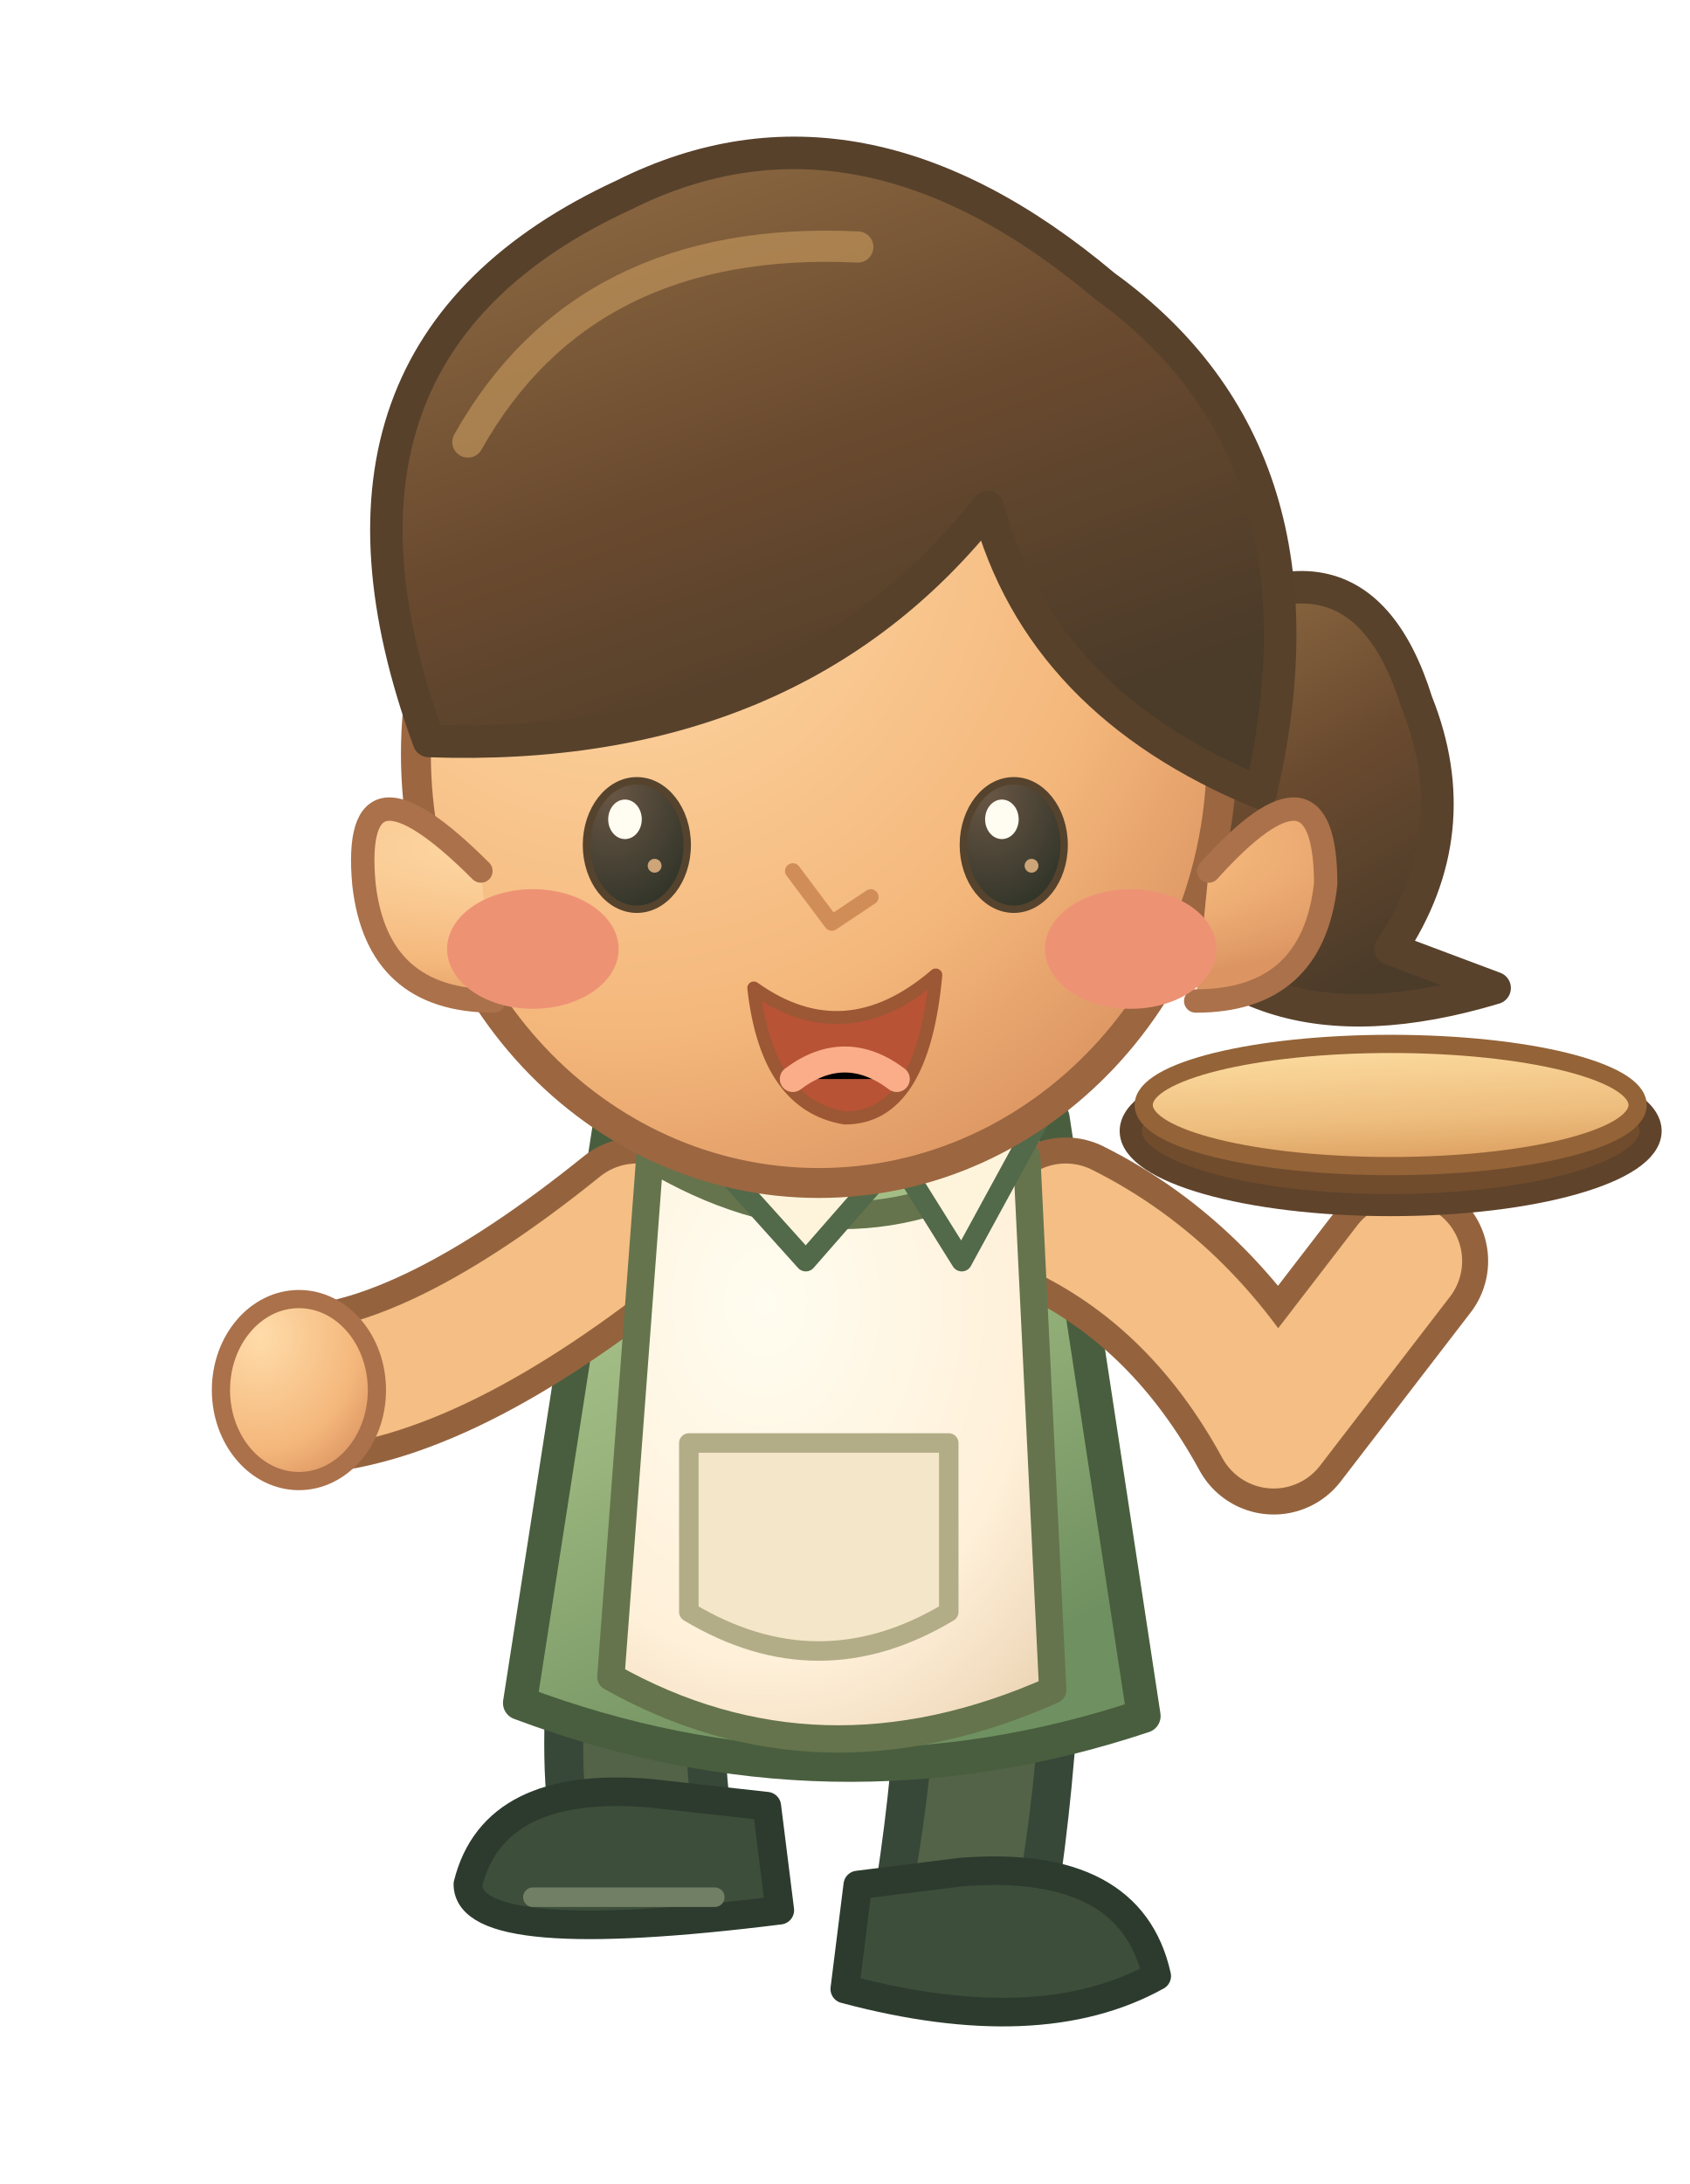
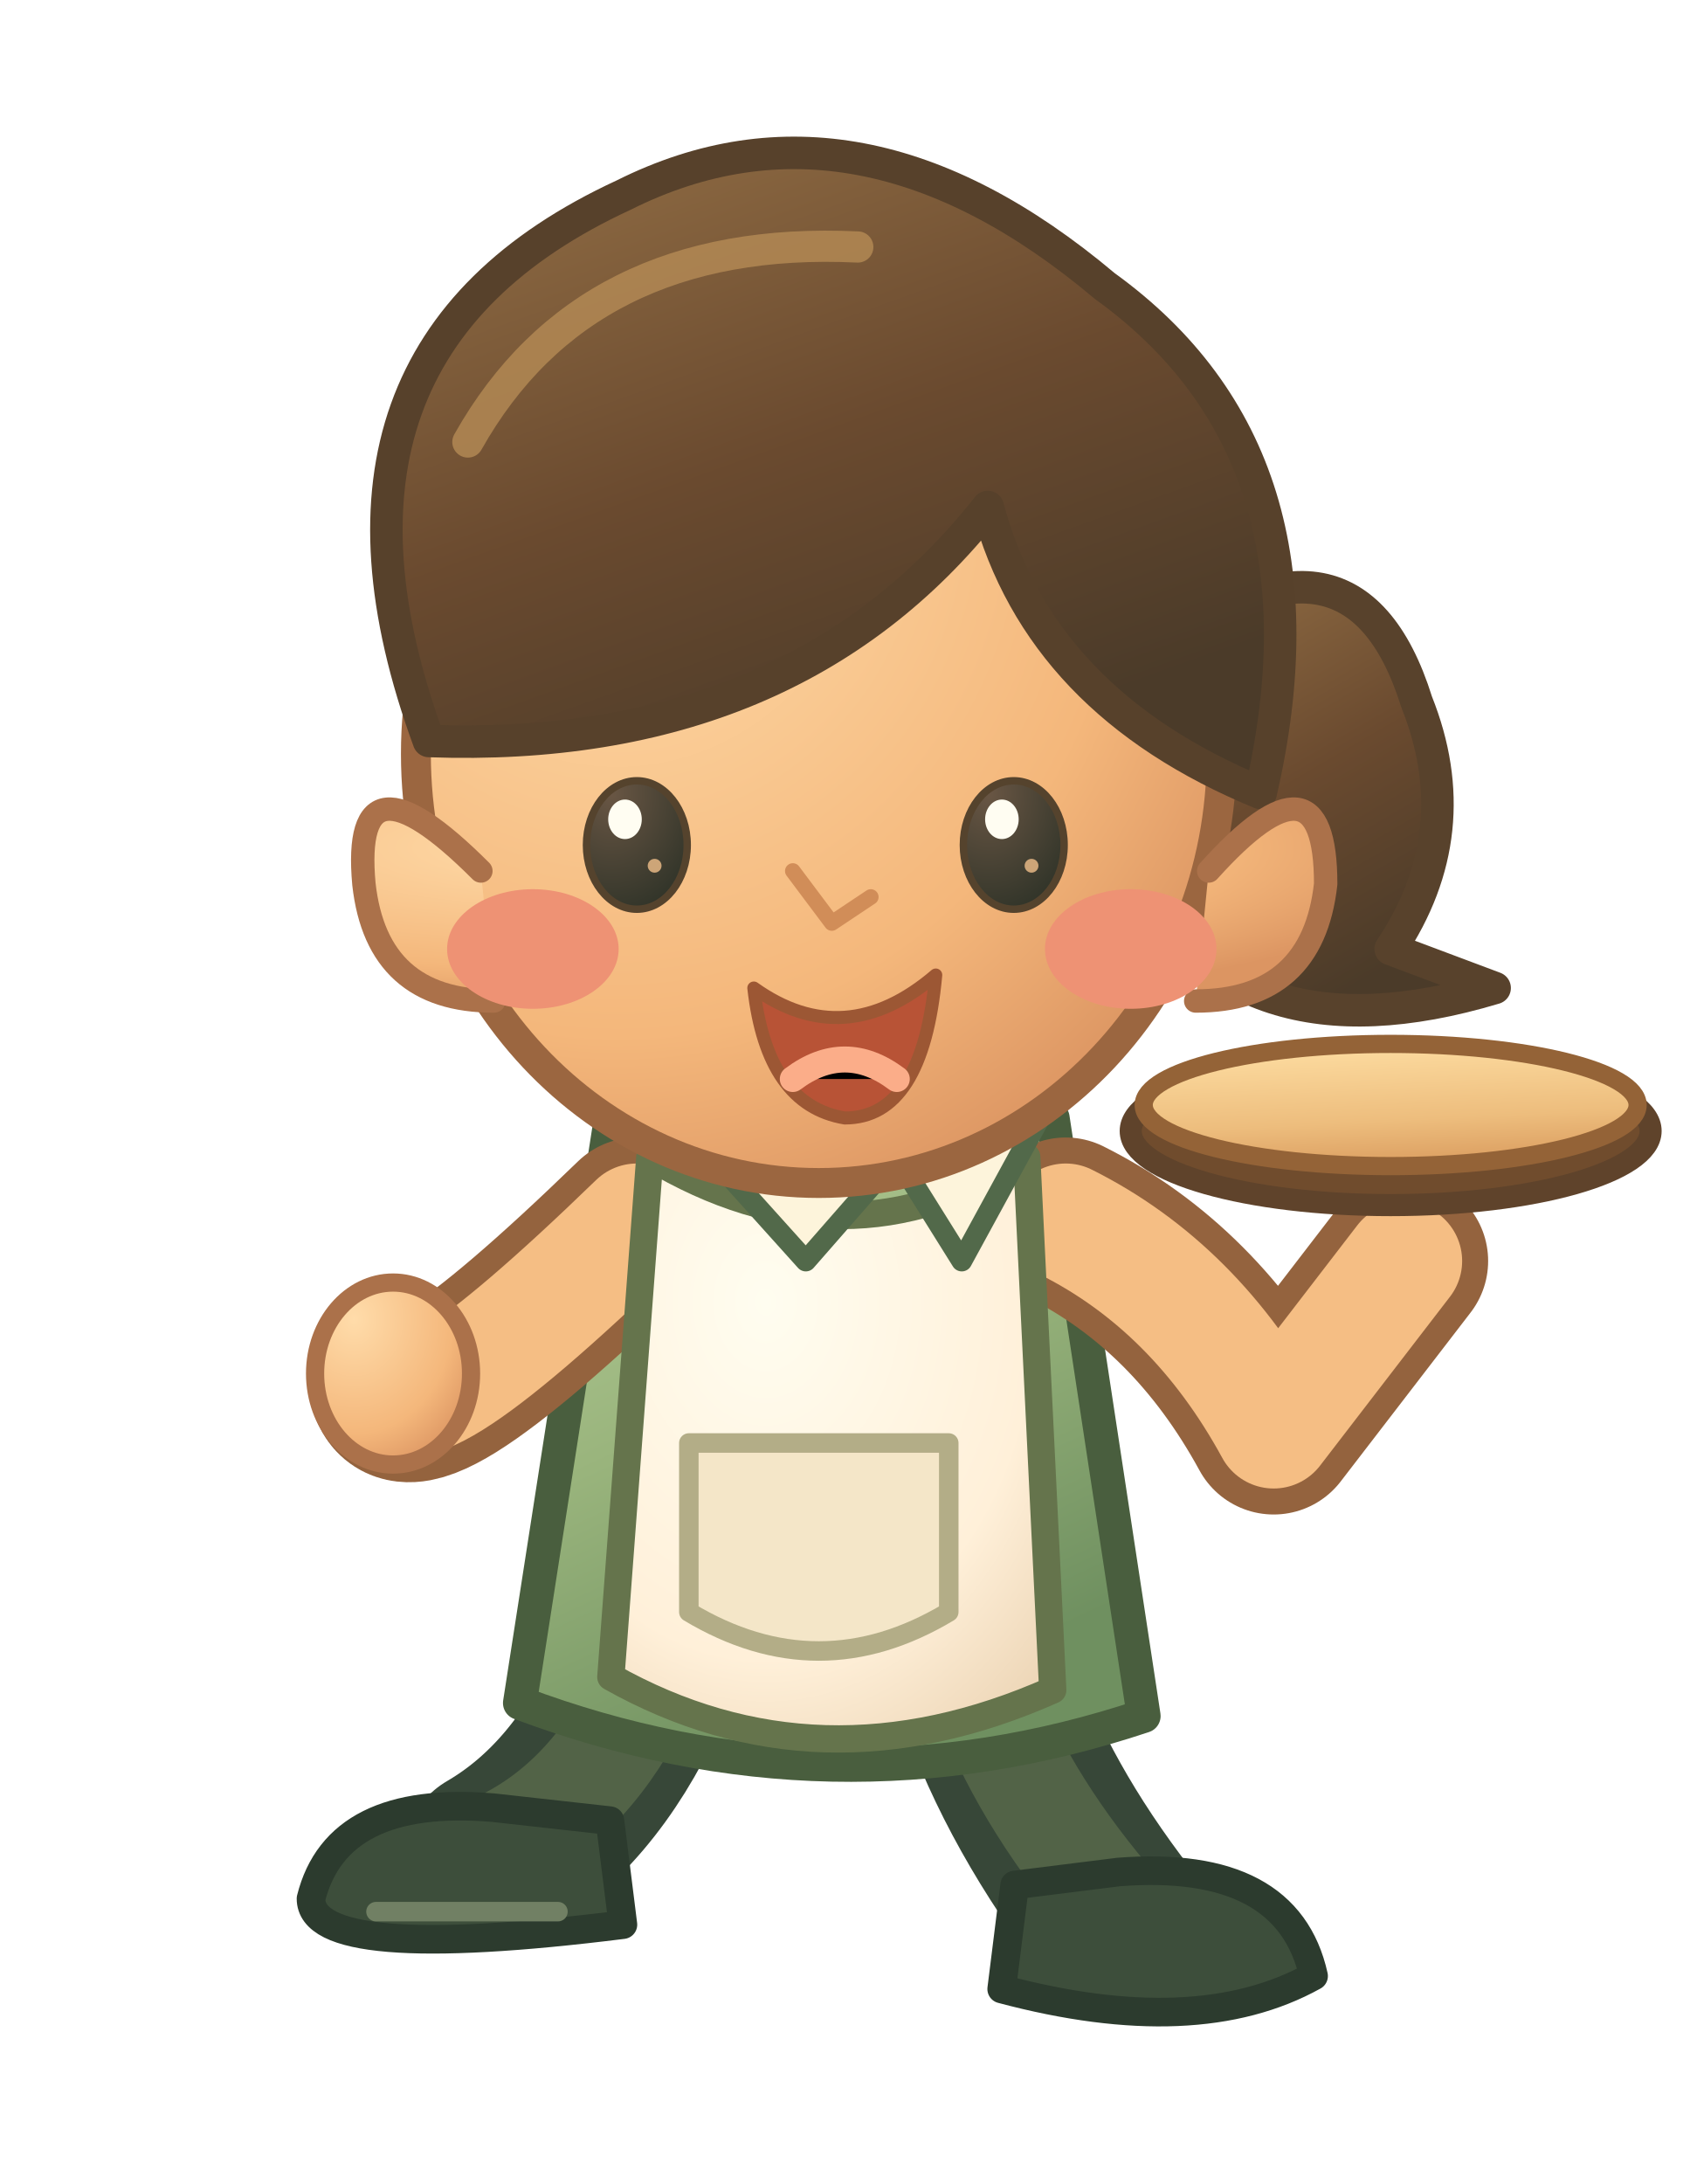
<svg xmlns="http://www.w3.org/2000/svg" width="130" height="168" viewBox="0 0 130 168">
  <defs>
    <linearGradient id="wood" x2=".2" y2="1">
      <stop stop-color="#f3c37c" />
      <stop offset=".52" stop-color="#df9f56" />
      <stop offset="1" stop-color="#b77736" />
    </linearGradient>
    <linearGradient id="woodTop" x2=".2" y2="1">
      <stop stop-color="#ffe0a5" />
      <stop offset=".7" stop-color="#edbd7d" />
      <stop offset="1" stop-color="#dea365" />
    </linearGradient>
    <linearGradient id="woodDark" x2="1" y2=".4">
      <stop stop-color="#ab692f" />
      <stop offset=".5" stop-color="#ce8e45" />
      <stop offset="1" stop-color="#8f552a" />
    </linearGradient>
    <radialGradient id="cream" cx=".35" cy=".25" r=".9">
      <stop stop-color="#fffdf0" />
      <stop offset=".68" stop-color="#fff0d9" />
      <stop offset="1" stop-color="#edd6b7" />
    </radialGradient>
    <radialGradient id="bunny" cx=".3" cy=".2" r=".9">
      <stop stop-color="#fffaf0" />
      <stop offset=".72" stop-color="#fff0dc" />
      <stop offset="1" stop-color="#efc8ac" />
    </radialGradient>
    <radialGradient id="fox" cx=".3" cy=".2" r=".9">
      <stop stop-color="#ffca79" />
      <stop offset=".6" stop-color="#ffa847" />
      <stop offset="1" stop-color="#e68528" />
    </radialGradient>
    <radialGradient id="bear" cx=".3" cy=".2" r=".9">
      <stop stop-color="#eac18a" />
      <stop offset=".6" stop-color="#dca46b" />
      <stop offset="1" stop-color="#bc7848" />
    </radialGradient>
    <radialGradient id="cat" cx=".3" cy=".2" r=".9">
      <stop stop-color="#ebd2b2" />
      <stop offset=".65" stop-color="#cfa98a" />
      <stop offset="1" stop-color="#af856c" />
    </radialGradient>
    <radialGradient id="ink" cx=".25" cy=".1" r="1">
      <stop stop-color="#695644" />
      <stop offset="1" stop-color="#2f3328" />
    </radialGradient>
    <radialGradient id="leaf" cx=".25" cy=".2" r=".9">
      <stop stop-color="#bed272" />
      <stop offset=".5" stop-color="#90ad58" />
      <stop offset="1" stop-color="#537b3e" />
    </radialGradient>
    <linearGradient id="sage" x2=".4" y2="1">
      <stop stop-color="#bdd4a1" />
      <stop offset=".55" stop-color="#99b47c" />
      <stop offset="1" stop-color="#6f9060" />
    </linearGradient>
    <linearGradient id="mint" x2=".3" y2="1">
      <stop stop-color="#b6d5c1" />
      <stop offset="1" stop-color="#6e9b83" />
    </linearGradient>
    <linearGradient id="coral" x2=".3" y2="1">
      <stop stop-color="#ffd2ad" />
      <stop offset="1" stop-color="#ec9980" />
    </linearGradient>
    <linearGradient id="ceramic" x2=".4" y2="1">
      <stop stop-color="#fcf1df" />
      <stop offset="1" stop-color="#d6c3a7" />
    </linearGradient>
    <linearGradient id="metal" x2="1" y2=".3">
      <stop stop-color="#e8eee3" />
      <stop offset=".45" stop-color="#c9d0c4" />
      <stop offset="1" stop-color="#96a79a" />
    </linearGradient>
    <linearGradient id="terracotta" x2=".8" y2="1">
      <stop stop-color="#e8b475" />
      <stop offset=".45" stop-color="#cc894f" />
      <stop offset="1" stop-color="#a66836" />
    </linearGradient>
    <radialGradient id="skin" cx=".25" cy=".2" r=".9">
      <stop stop-color="#ffdcaa" />
      <stop offset=".7" stop-color="#f4b77b" />
      <stop offset="1" stop-color="#dc9562" />
    </radialGradient>
    <linearGradient id="hair" x2=".5" y2="1">
      <stop stop-color="#947046" />
      <stop offset=".55" stop-color="#6a4a2f" />
      <stop offset="1" stop-color="#4b3b29" />
    </linearGradient>
    <radialGradient id="tomato" cx=".3" cy=".2" r=".9">
      <stop stop-color="#ffad70" />
      <stop offset=".45" stop-color="#ee7046" />
      <stop offset="1" stop-color="#cd4c2e" />
    </radialGradient>
    <linearGradient id="broth" x2=".2" y2="1">
      <stop stop-color="#f58a51" />
      <stop offset="1" stop-color="#dc552f" />
    </linearGradient>
    <linearGradient id="noodle" x2=".3" y2="1">
      <stop stop-color="#fff2af" />
      <stop offset=".45" stop-color="#f6cf65" />
      <stop offset="1" stop-color="#d99c38" />
    </linearGradient>
    <linearGradient id="berry" x2=".3" y2="1">
      <stop stop-color="#ee8e82" />
      <stop offset=".35" stop-color="#d45151" />
      <stop offset="1" stop-color="#a93943" />
    </linearGradient>
    <linearGradient id="juice" x2=".1" y2="1">
      <stop stop-color="#ffc667" />
      <stop offset="1" stop-color="#e89638" />
    </linearGradient>
  </defs>
  <g stroke="#815936" stroke-width="2.3" stroke-linecap="round" stroke-linejoin="round">
-     <path d="M49 130Q48.5 139 50 141.938M76 130Q75.5 139 74 148" fill="none" stroke="#374738" stroke-width="14" />
-     <path d="M49 131Q48.5 139 50 140.938M76 131Q75.5 139 74 147" fill="none" stroke="#526347" stroke-width="8" />
-     <path d="M50 137.938q-12-1-14 7 0 5 24 2l-1-8ZM74 144q13-1 15 8-9 5-24 1l1-8Z" fill="#3d4e3b" stroke="#2c3b2e" stroke-width="2.2" />
-     <path d="m41 145.938 14 0m69 152 13 0" stroke="#718064" stroke-width="1.5" />
+     <path d="M49 130Q44.879 139 37.929 143.05M76 130Q79.121 139 86.071 148" fill="none" stroke="#374738" stroke-width="14" />
+     <path d="M49 131Q44.879 139 37.929 142.05M76 131Q79.121 139 86.071 147" fill="none" stroke="#526347" stroke-width="8" />
+     <path d="M37.929 139.05q-12-1-14 7 0 5 24 2l-1-8ZM86.071 144q13-1 15 8-9 5-24 1l1-8Z" fill="#3d4e3b" stroke="#2c3b2e" stroke-width="2.2" />
+     <path d="m28.929 147.05 14 0m81.071 152 13 0" stroke="#718064" stroke-width="1.5" />
    <path d="M47 86q16-12 34 0l7 46q-24 8-48-1Z" fill="url(#sage)" stroke="#495e3e" stroke-width="2.6" />
-     <path d="M49 94Q33.5 106.5 23 106.928M82 94q10 5 16 16l10-13" fill="none" stroke="#94633e" stroke-width="13" />
-     <path d="M49 94Q33.5 106.5 23 106.928M82 94q10 5 16 16l10-13" fill="none" stroke="#f5be84" stroke-width="9" />
+     <path d="M49 94Q29.879 112.536 30.243 105.657M82 94q10 5 16 16l10-13" fill="none" stroke="#94633e" stroke-width="13" />
+     <path d="M49 94Q29.879 112.536 30.243 105.657M82 94q10 5 16 16l10-13" fill="none" stroke="#f5be84" stroke-width="9" />
    <path d="M50 89q15 9 29 0l2 41q-18 8-34-1Z" fill="url(#cream)" stroke="#65744c" stroke-width="2.1" />
    <path d="M53 111h20v13q-10 6-20 0Z" fill="#f4e6c8" stroke="#b3ad87" stroke-width="1.5" />
    <path d="m53 87 9 10 7-8 5 8 6-11" fill="#fdf4db" stroke="#52694a" stroke-width="1.6" />
    <path d="M88 51q16-13 21 3 4 10-2 19l8 3q-20 6-28-9Z" fill="url(#hair)" stroke="#58422c" stroke-width="2.5" />
    <ellipse cx="63" cy="58" rx="31" ry="33" fill="url(#skin)" stroke="#9b6640" stroke-width="2.3" />
    <path d="M33 57Q22 27 48 15q18-9 37 7 18 13 12 39-17-7-21-22-15 19-43 18Z" fill="url(#hair)" stroke="#57412b" stroke-width="2.5" />
    <path d="M36 34q9-16 30-15" fill="none" stroke="#b58b55" stroke-width="2.4" opacity=".8" />
    <path d="M37 67q-10-10-9 1 1 9 10 9m55-10q9-10 9 1-1 9-10 9" fill="url(#skin)" stroke="#ab714a" stroke-width="1.8" />
    <g transform="translate(49 65) scale(0.76)">
      <ellipse rx="5.1" ry="6.5" fill="url(#ink)" stroke="#55432d" stroke-width=".75" />
      <ellipse cx="-1.2" cy="-2.6" rx="1.7" ry="2" fill="#fffdf2" stroke="none" />
      <circle cx="1.8" cy="2.1" r=".7" fill="#cda578" stroke="none" />
    </g>
    <g transform="translate(78 65) scale(0.76)">
      <ellipse rx="5.1" ry="6.5" fill="url(#ink)" stroke="#55432d" stroke-width=".75" />
      <ellipse cx="-1.2" cy="-2.6" rx="1.7" ry="2" fill="#fffdf2" stroke="none" />
      <circle cx="1.8" cy="2.1" r=".7" fill="#cda578" stroke="none" />
    </g>
    <ellipse cx="41" cy="73" rx="6.6" ry="4.6" fill="#ee9274" stroke="none" />
    <ellipse cx="87" cy="73" rx="6.6" ry="4.6" fill="#ee9274" stroke="none" />
    <path d="M58 76q7 5 14-1-1 11-7 11-6-1-7-10Z" fill="#b85336" stroke="#9c5734" stroke-width="1" />
    <path d="M61 83q4-3 8 0" stroke="#fbad89" stroke-width="2" />
    <path d="m61 67 3 4 3-2" fill="none" stroke="#d18d58" stroke-width="1.2" />
-     <ellipse cx="23" cy="106.928" rx="6" ry="7" fill="url(#skin)" stroke="#ab714a" stroke-width="1.4" />
+     <ellipse cx="30.243" cy="105.657" rx="6" ry="7" fill="url(#skin)" stroke="#ab714a" stroke-width="1.4" />
    <ellipse cx="107" cy="87" rx="20" ry="5.7" fill="#704c2d" stroke="#5f432b" stroke-width="1.7" />
    <ellipse cx="107" cy="85" rx="19" ry="4.7" fill="url(#woodTop)" stroke="#946337" stroke-width="1.4" />
  </g>
</svg>
